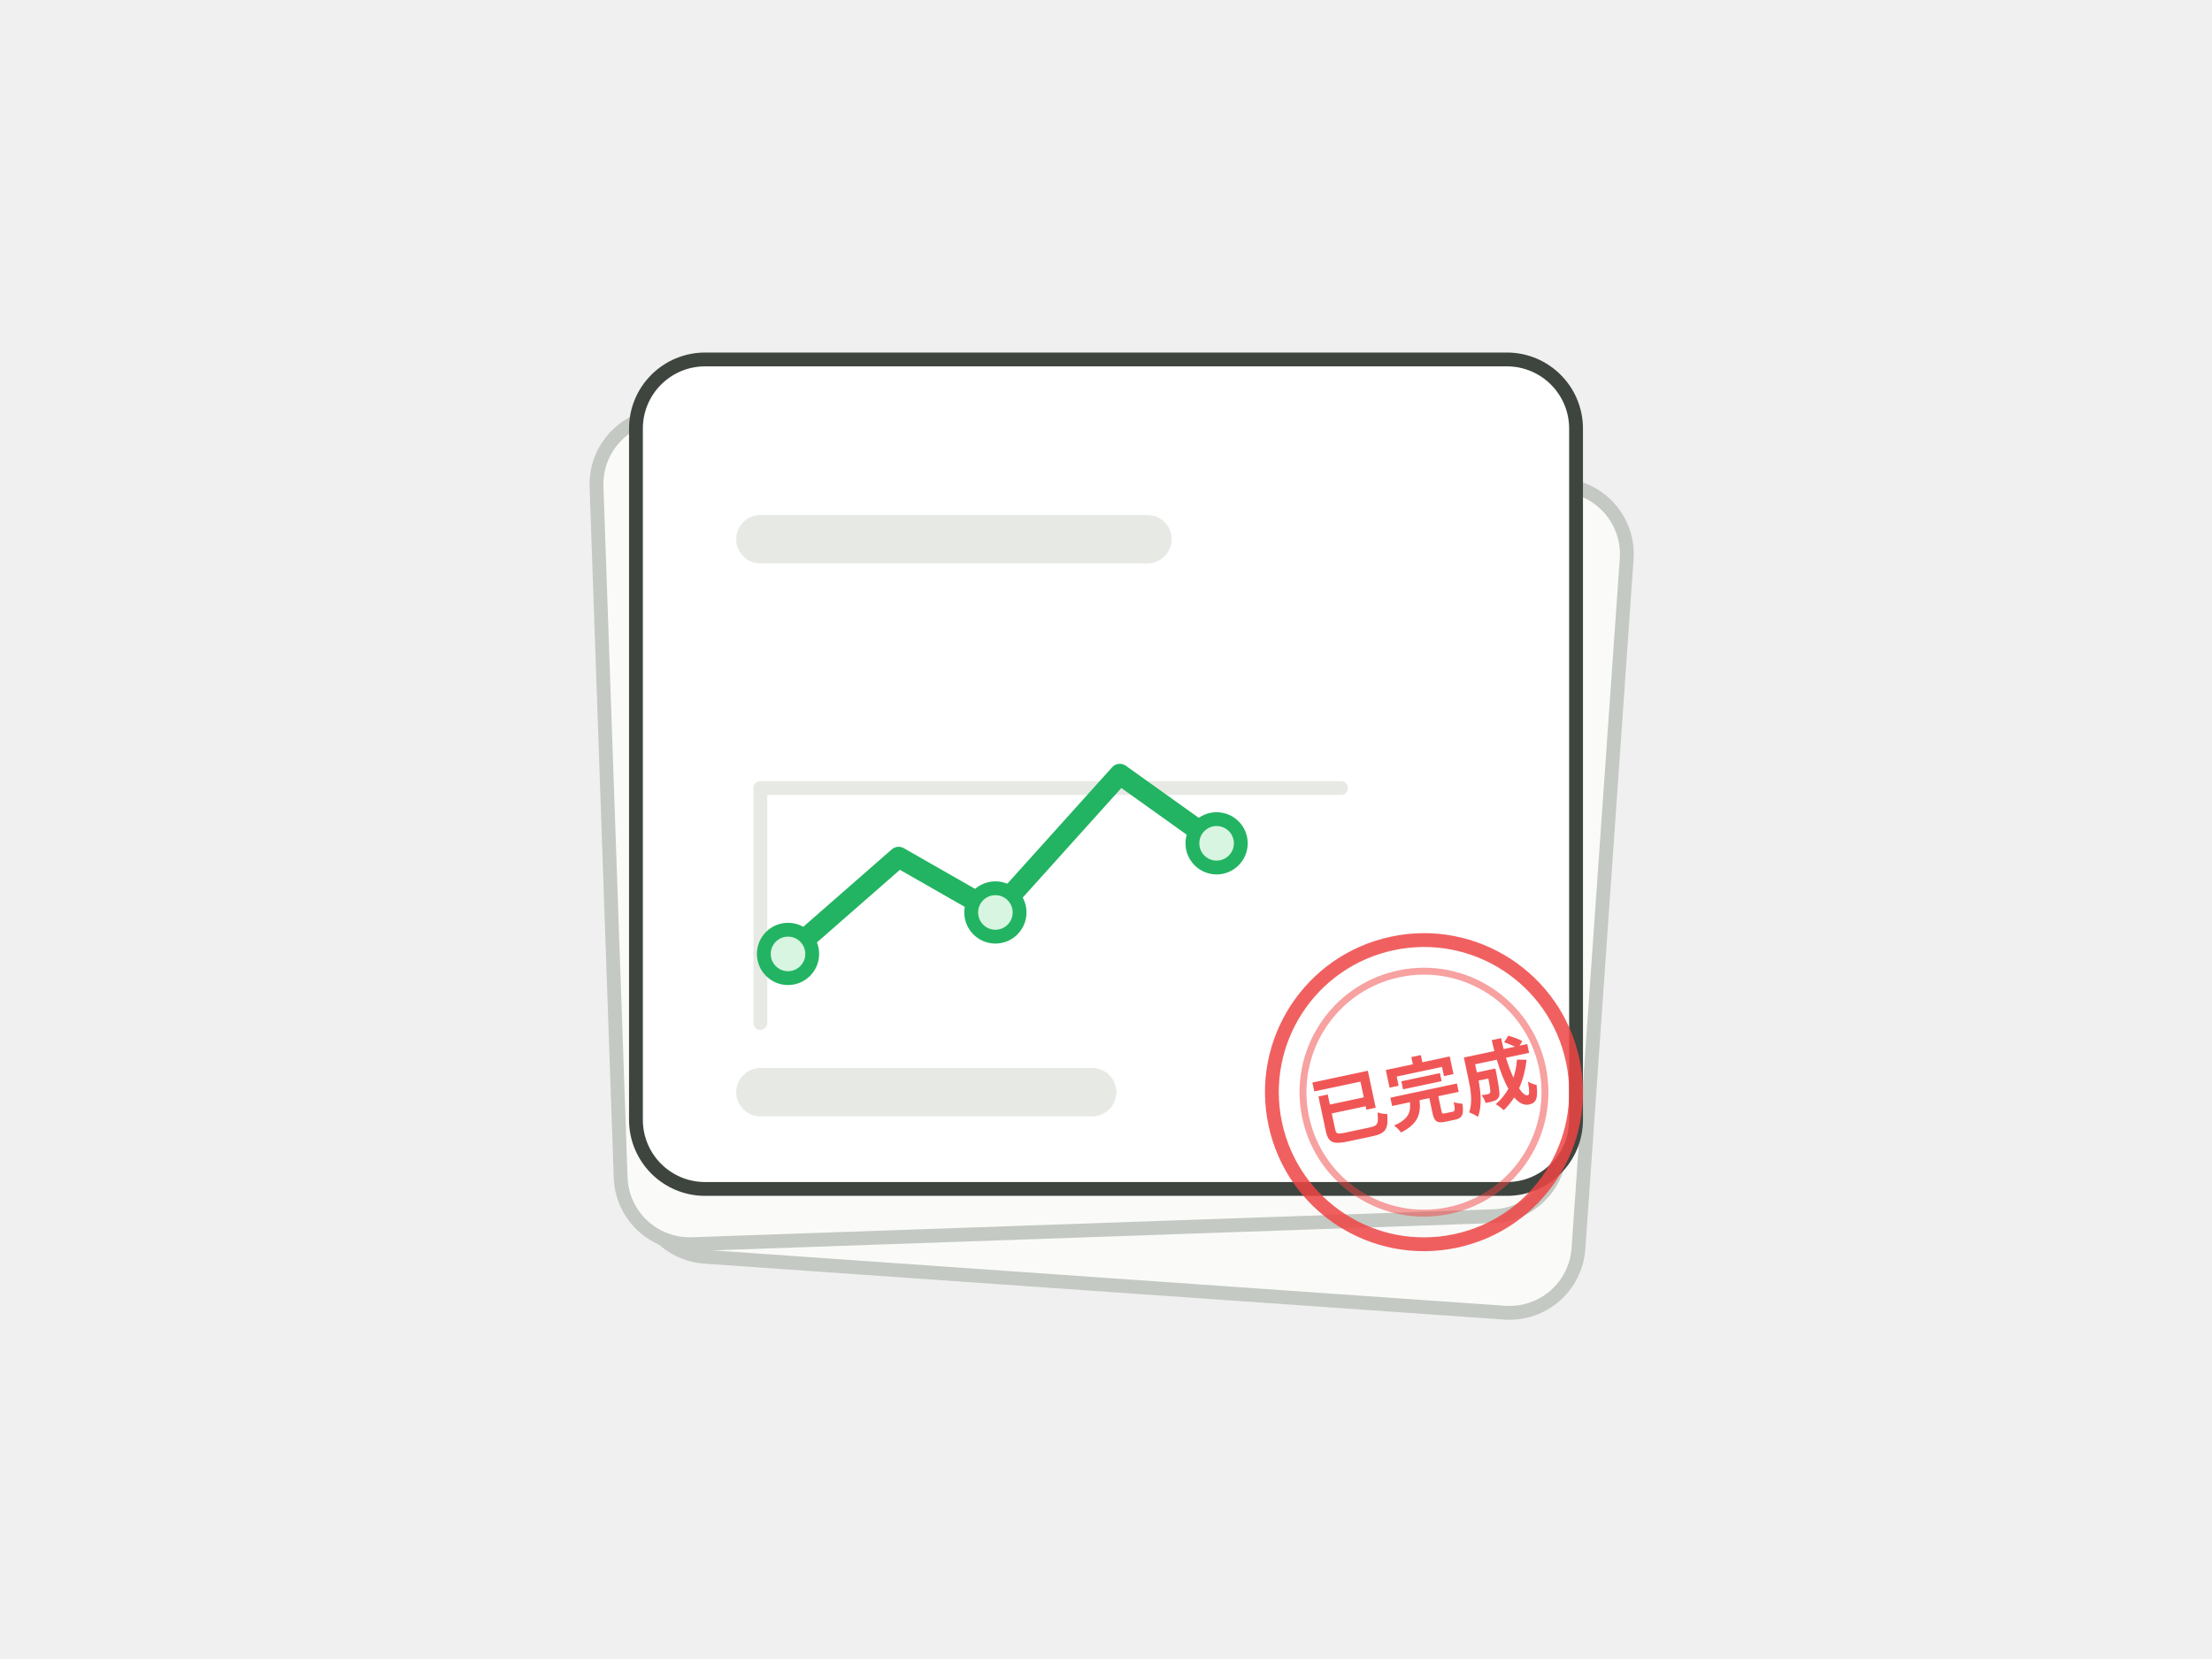
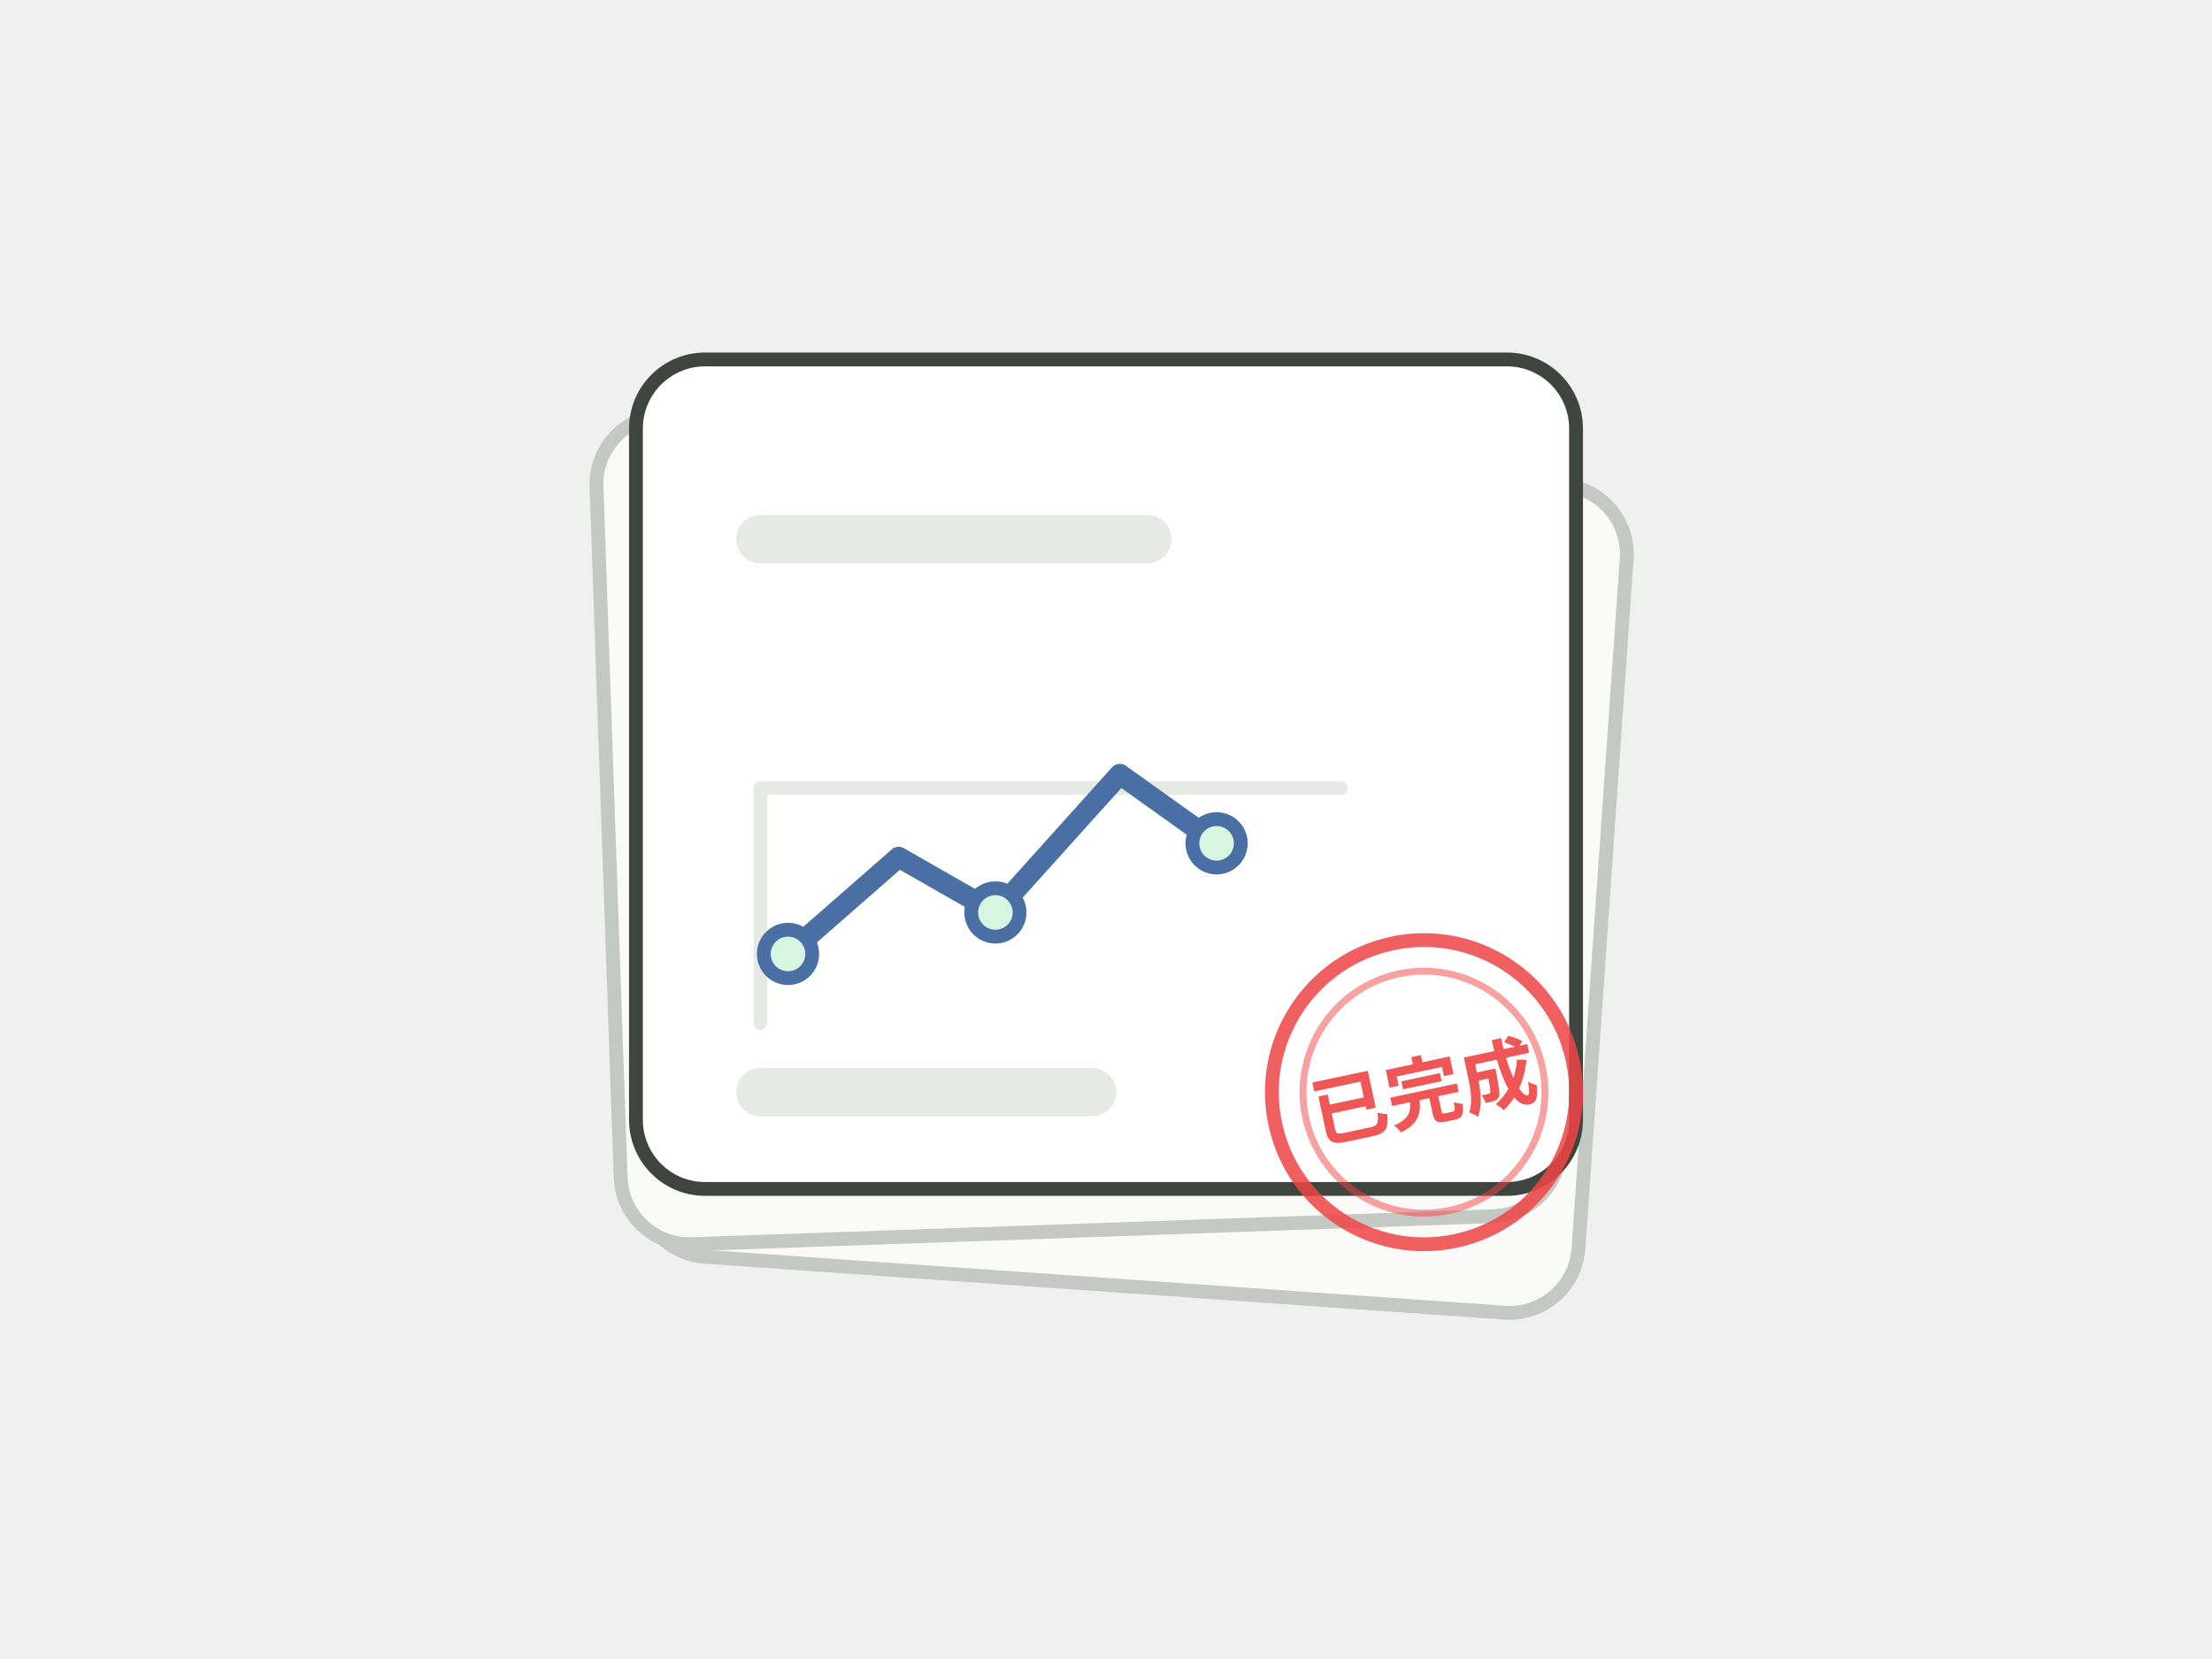
<svg xmlns="http://www.w3.org/2000/svg" viewBox="0 0 320 240" fill="none" stroke-linecap="round" stroke-linejoin="round">
  <rect x="96" y="66" width="136" height="120" rx="10" transform="rotate(4 164 126)" fill="#FAFBF9" stroke="#C4C9C3" stroke-width="2" />
  <rect x="88" y="58" width="136" height="120" rx="10" transform="rotate(-2 156 118)" fill="#FAFBF9" stroke="#C4C9C3" stroke-width="2" />
  <rect x="92" y="52" width="136" height="120" rx="10" fill="#FFFFFF" stroke="#3E453F" stroke-width="2" />
  <path d="M110 78h56" stroke="#E7EAE4" stroke-width="7" />
  <path d="M110 148v-34h84" stroke="#E7EAE4" stroke-width="2" />
-   <path d="M114 138l16-14 14 8 18-20 14 10" stroke="#22B462" stroke-width="3" />
-   <circle cx="114" cy="138" r="3.5" fill="#D7F5E1" stroke="#22B462" stroke-width="2" />
-   <circle cx="144" cy="132" r="3.5" fill="#D7F5E1" stroke="#22B462" stroke-width="2" />
-   <circle cx="176" cy="122" r="3.5" fill="#D7F5E1" stroke="#22B462" stroke-width="2" />
+   <path d="M114 138l16-14 14 8 18-20 14 10" stroke="#4A6FA5" stroke-width="3" />
+   <circle cx="114" cy="138" r="3.5" fill="#D7F5E1" stroke="#4A6FA5" stroke-width="2" />
+   <circle cx="144" cy="132" r="3.5" fill="#D7F5E1" stroke="#4A6FA5" stroke-width="2" />
+   <circle cx="176" cy="122" r="3.5" fill="#D7F5E1" stroke="#4A6FA5" stroke-width="2" />
  <path d="M110 158h48" stroke="#E7EAE4" stroke-width="7" />
  <g transform="rotate(-12 206 158)">
    <circle cx="206" cy="158" r="22" stroke="#EF4444" stroke-width="2" opacity=".85" />
    <circle cx="206" cy="158" r="17.5" stroke="#EF4444" stroke-width="1" opacity=".5" />
    <text x="206" y="162" text-anchor="middle" font-size="11" fill="#EF4444" opacity=".9" font-family="'Noto Sans SC',sans-serif" font-weight="700">已完成</text>
  </g>
</svg>
